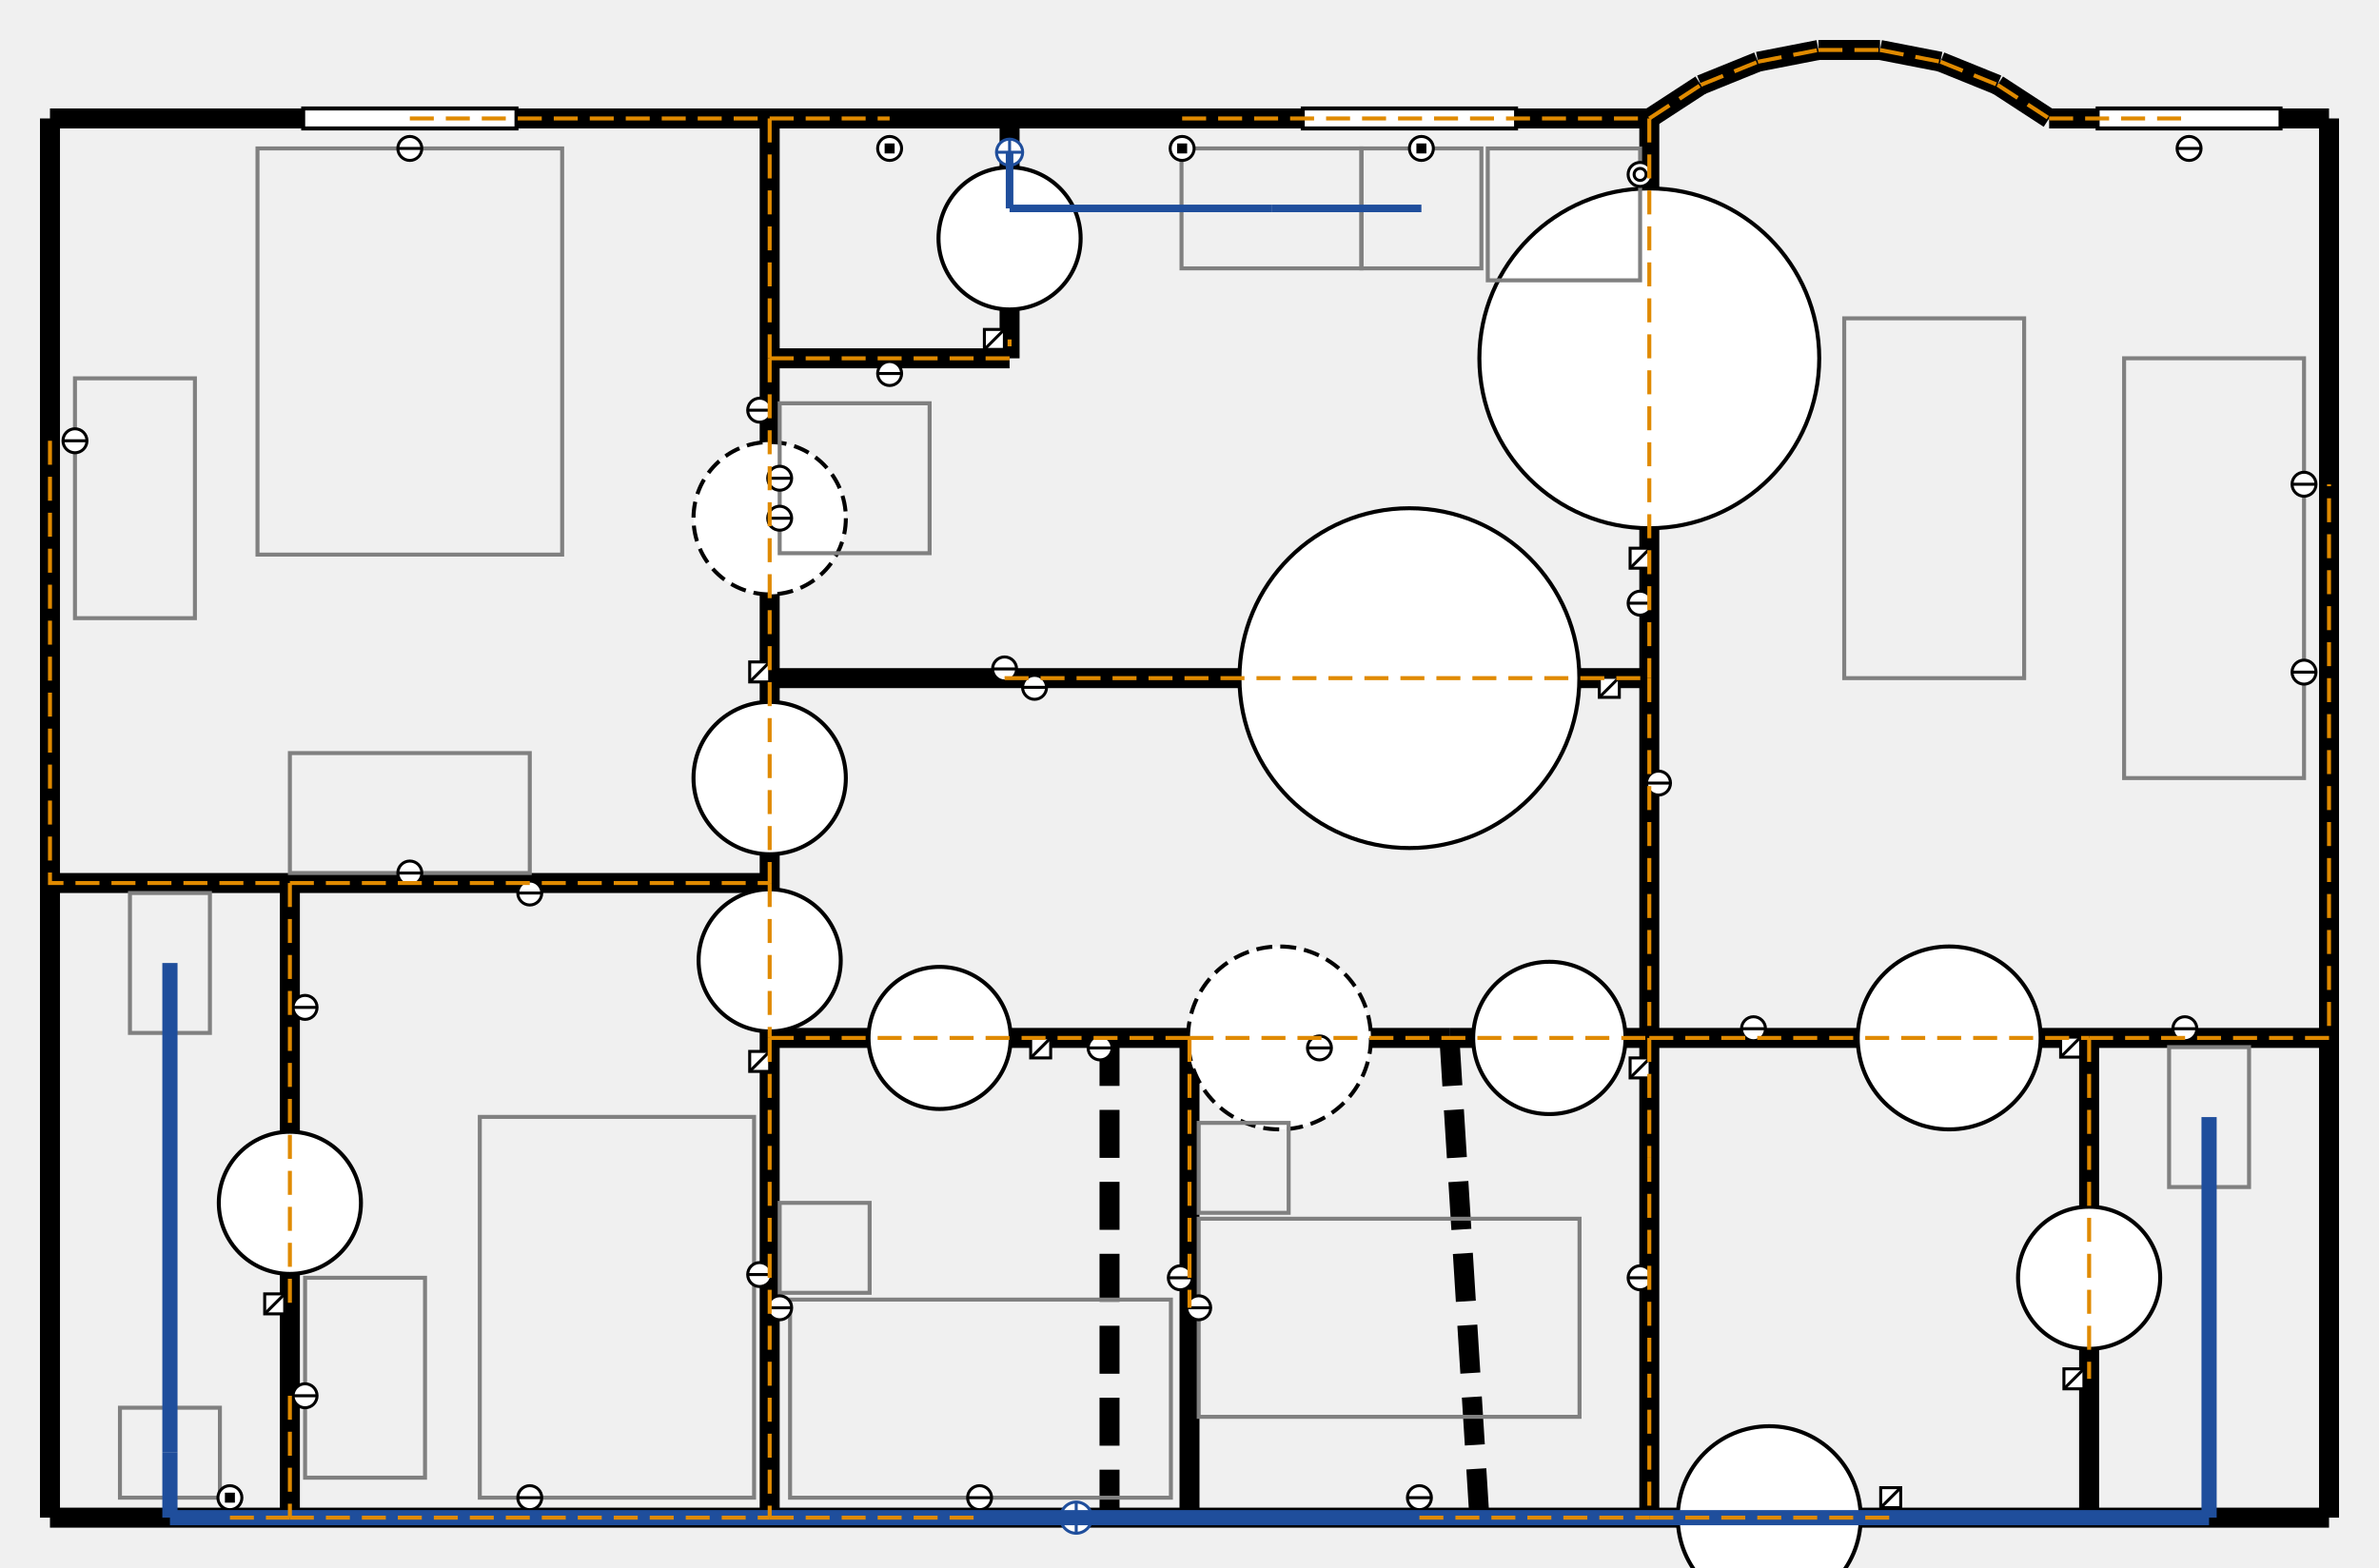
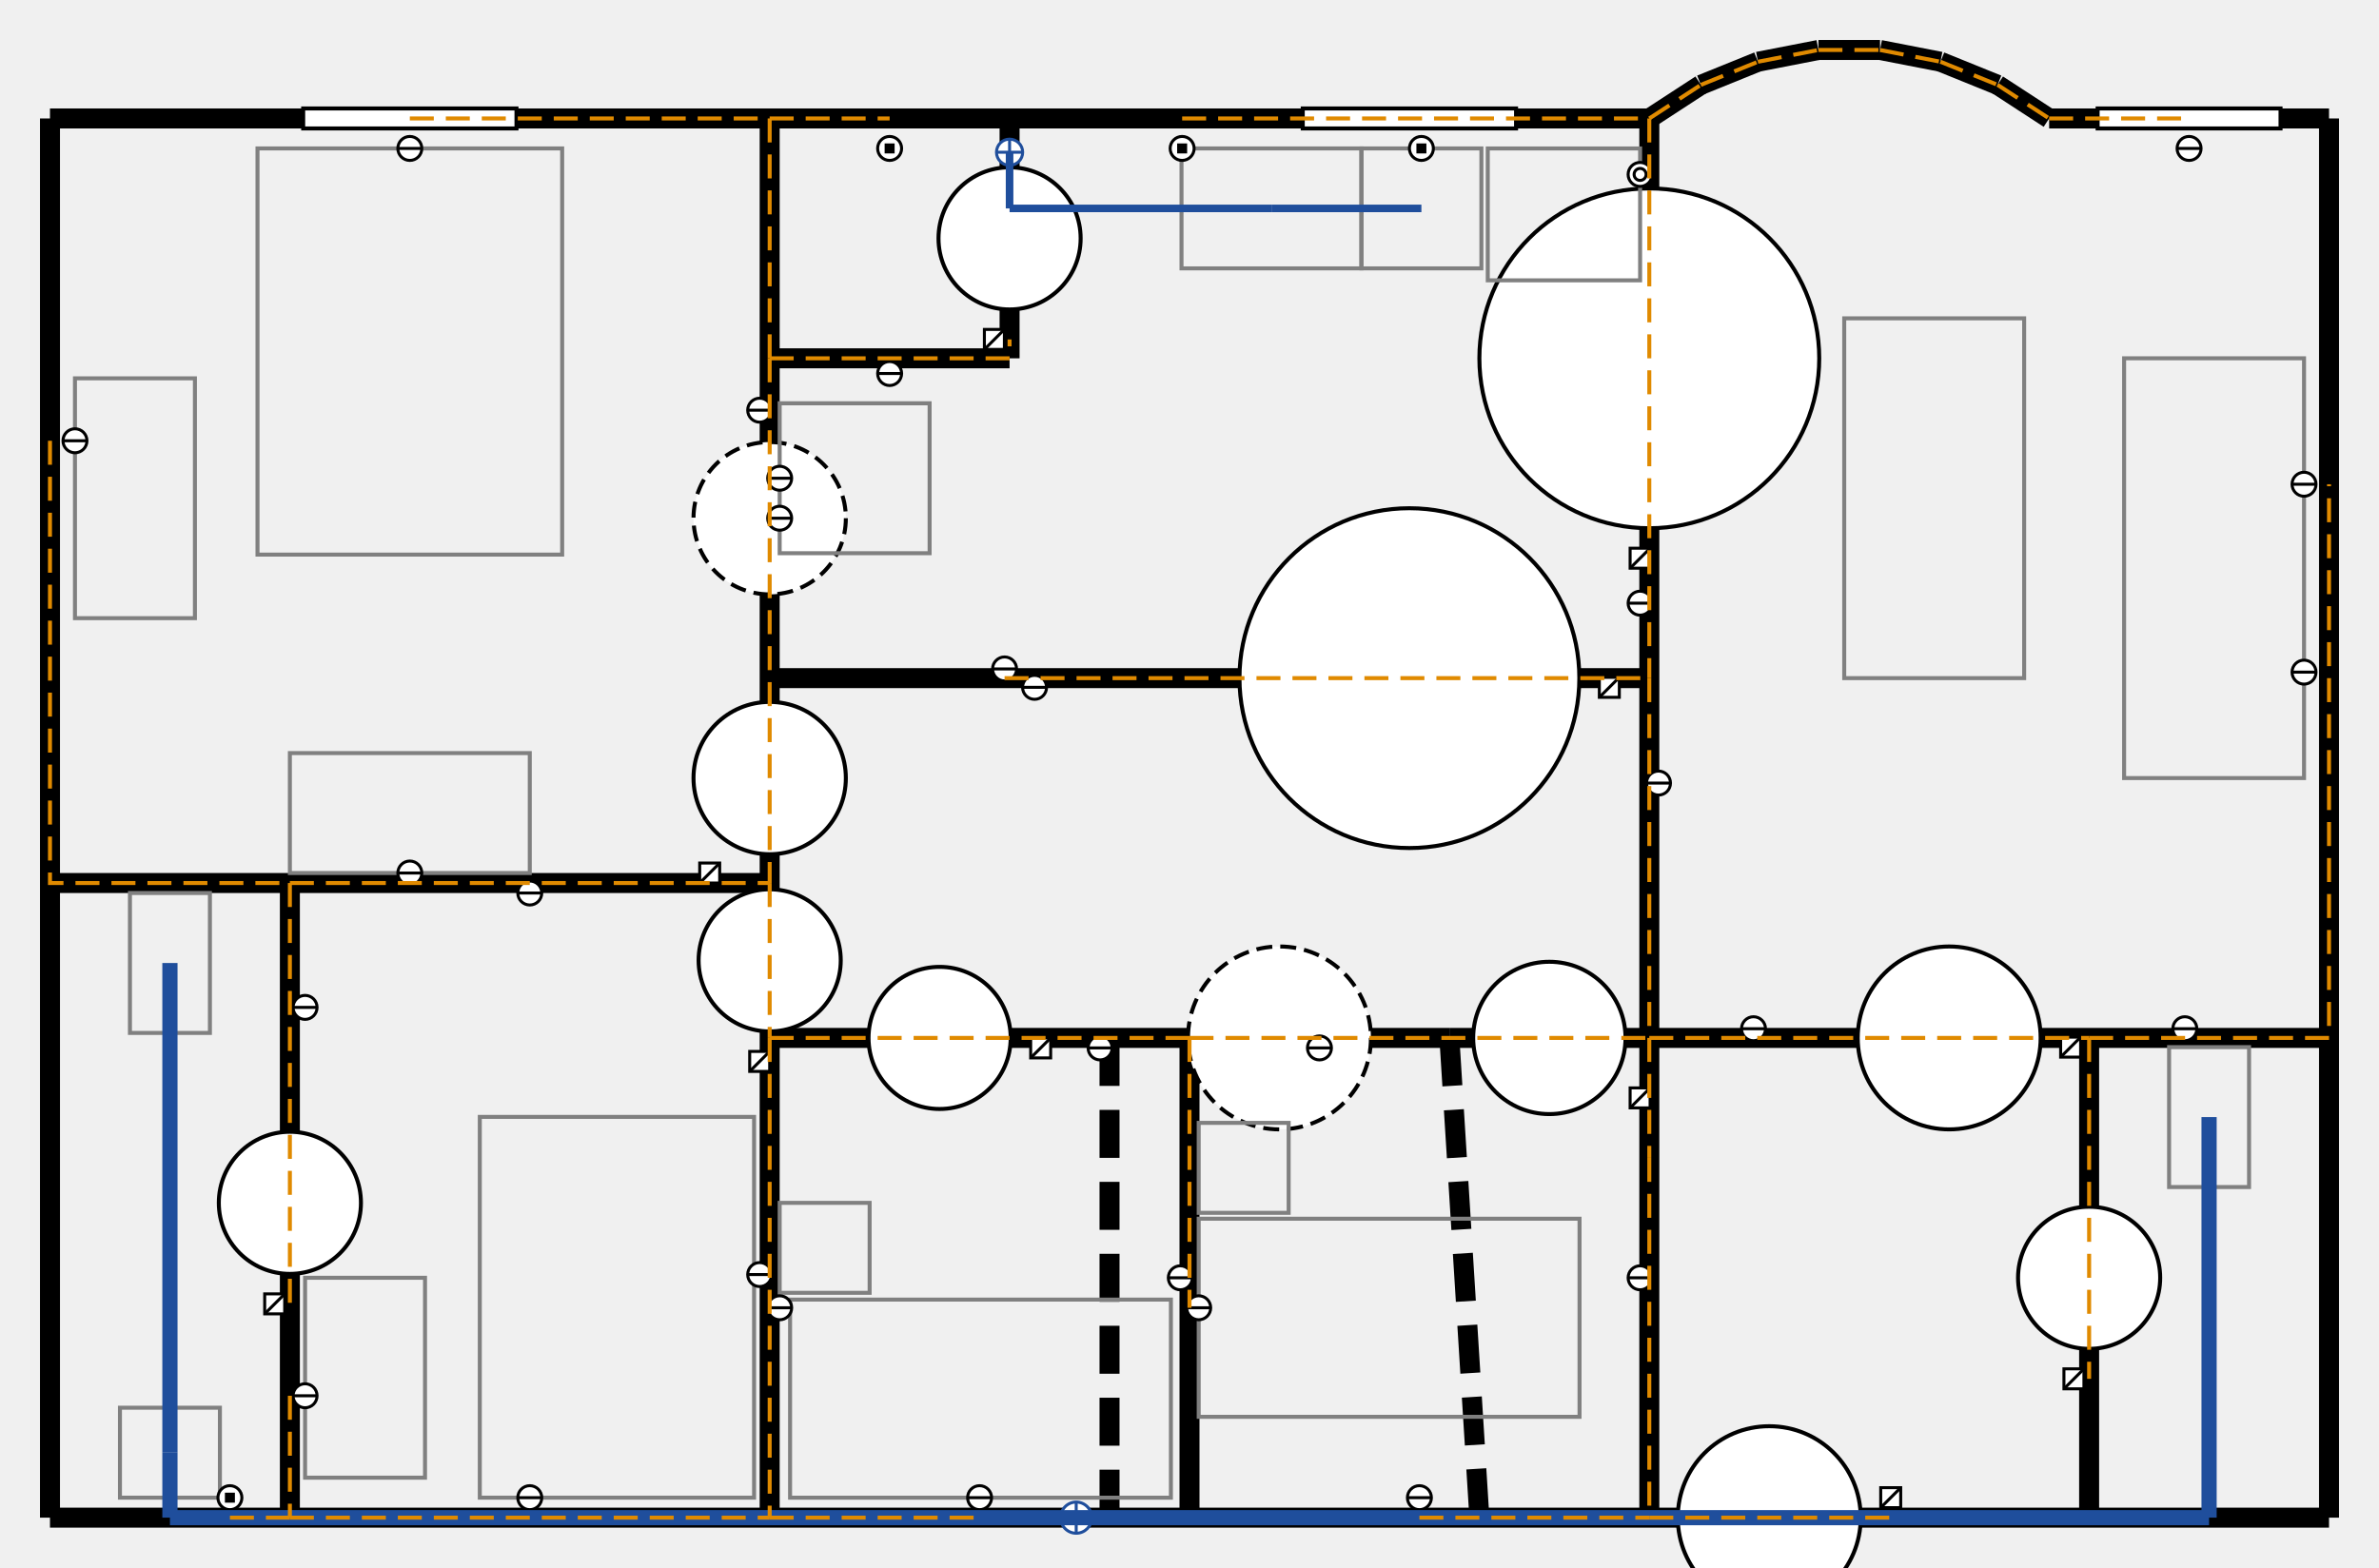
<svg xmlns="http://www.w3.org/2000/svg" viewBox="-250.0 -592.6 11900.0 7842.6">
  <line class="wall standing" data-id="W-001" x1="0.0" y1="0.0" x2="0.0" y2="7000.0" stroke="black" stroke-width="100.0" />
  <line class="wall standing" data-id="W-002" x1="0.0" y1="0.0" x2="8000.0" y2="0.0" stroke="black" stroke-width="100.0" />
  <line class="wall standing" data-id="W-003" x1="0.0" y1="3825.0" x2="3600.0" y2="3825.0" stroke="black" stroke-width="100.0" />
  <line class="wall standing" data-id="W-004" x1="0.0" y1="7000.0" x2="11400.0" y2="7000.0" stroke="black" stroke-width="100.0" />
  <line class="wall standing" data-id="W-005" x1="3600.0" y1="0.0" x2="3600.0" y2="7000.0" stroke="black" stroke-width="100.0" />
  <line class="wall standing" data-id="W-006" x1="3600.0" y1="4600.0" x2="7000.0" y2="4600.0" stroke="black" stroke-width="100.0" />
  <line class="wall demolished" data-id="W-007" x1="5300.0" y1="4600.0" x2="5300.0" y2="7000.0" stroke="black" stroke-width="100.0" stroke-dasharray="240.0 120.0" />
  <line class="wall demolished" data-id="W-008" x1="7000.0" y1="4600.0" x2="7150.0" y2="7000.0" stroke="black" stroke-width="100.0" stroke-dasharray="240.0 120.0" />
  <line class="wall standing" data-id="W-009" x1="8000.0" y1="0.0" x2="8258.1" y2="-168.1" stroke="black" stroke-width="100.0" />
  <line class="wall standing" data-id="W-010" x1="8258.1" y1="-168.1" x2="8543.6" y2="-283.7" stroke="black" stroke-width="100.0" />
  <line class="wall standing" data-id="W-011" x1="8543.6" y1="-283.7" x2="8846.0" y2="-342.6" stroke="black" stroke-width="100.0" />
  <line class="wall standing" data-id="W-012" x1="8846.0" y1="-342.6" x2="9154.0" y2="-342.6" stroke="black" stroke-width="100.0" />
  <line class="wall standing" data-id="W-013" x1="9154.0" y1="-342.6" x2="9456.4" y2="-283.7" stroke="black" stroke-width="100.0" />
  <line class="wall standing" data-id="W-014" x1="9456.4" y1="-283.7" x2="9741.9" y2="-168.1" stroke="black" stroke-width="100.0" />
  <line class="wall standing" data-id="W-015" x1="9741.9" y1="-168.1" x2="10000.0" y2="0.0" stroke="black" stroke-width="100.0" />
  <line class="wall standing" data-id="W-016" x1="10000.0" y1="0.0" x2="11400.0" y2="0.0" stroke="black" stroke-width="100.0" />
  <line class="wall standing" data-id="W-017" x1="11400.0" y1="0.0" x2="11400.0" y2="7000.0" stroke="black" stroke-width="100.0" />
  <line class="wall standing" data-id="W-018" x1="5700.0" y1="4600.0" x2="5700.0" y2="7000.0" stroke="black" stroke-width="100.0" />
  <line class="wall standing" data-id="W-019" x1="8000.0" y1="4600.0" x2="8000.0" y2="7000.0" stroke="black" stroke-width="100.0" />
  <line class="wall standing" data-id="W-020" x1="7000.0" y1="4600.0" x2="8000.0" y2="4600.0" stroke="black" stroke-width="100.0" />
  <line class="wall standing" data-id="W-021" x1="8000.0" y1="4600.0" x2="11400.0" y2="4600.0" stroke="black" stroke-width="100.0" />
  <line class="wall standing" data-id="W-022" x1="8000.0" y1="0.0" x2="8000.0" y2="4600.0" stroke="black" stroke-width="100.0" />
  <line class="wall standing" data-id="W-023" x1="10200.0" y1="4600.0" x2="10200.0" y2="7000.0" stroke="black" stroke-width="100.0" />
  <line class="wall standing" data-id="W-024" x1="3600.0" y1="2800.0" x2="8000.0" y2="2800.0" stroke="black" stroke-width="100.0" />
  <line class="wall standing" data-id="W-025" x1="1200.0" y1="3825.0" x2="1200.0" y2="7000.0" stroke="black" stroke-width="100.0" />
  <line class="wall standing" data-id="W-026" x1="4800.0" y1="0.0" x2="4800.0" y2="1200.0" stroke="black" stroke-width="100.0" />
  <line class="wall standing" data-id="W-027" x1="3600.0" y1="1200.0" x2="4800.0" y2="1200.0" stroke="black" stroke-width="100.0" />
  <circle class="door" data-id="D-001" cx="8600.0" cy="7000.0" r="457.5" fill="white" stroke="black" stroke-width="20.0" />
  <circle class="door demolished" data-id="D-002" cx="3600.0" cy="2000.0" r="381.0" fill="white" stroke="black" stroke-width="20.0" stroke-dasharray="80.0 40.0" />
  <circle class="door" data-id="D-003" cx="3600.0" cy="4212.0" r="355.5" fill="white" stroke="black" stroke-width="20.0" />
  <circle class="door" data-id="D-004" cx="4450.0" cy="4600.0" r="355.5" fill="white" stroke="black" stroke-width="20.0" />
  <circle class="door demolished" data-id="D-005" cx="6150.0" cy="4600.0" r="457.5" fill="white" stroke="black" stroke-width="20.0" stroke-dasharray="80.0 40.0" />
  <circle class="door" data-id="D-006" cx="6800.0" cy="2800.0" r="850.0" fill="white" stroke="black" stroke-width="20.0" />
  <circle class="door" data-id="D-007" cx="9500.0" cy="4600.0" r="457.5" fill="white" stroke="black" stroke-width="20.0" />
  <circle class="door" data-id="D-008" cx="8000.0" cy="1200.0" r="850.0" fill="white" stroke="black" stroke-width="20.0" />
  <circle class="door" data-id="D-009" cx="1200.0" cy="5425.0" r="355.5" fill="white" stroke="black" stroke-width="20.0" />
  <circle class="door" data-id="D-010" cx="10200.0" cy="5800.0" r="355.5" fill="white" stroke="black" stroke-width="20.0" />
  <circle class="door" data-id="D-011" cx="4800.0" cy="600.0" r="355.5" fill="white" stroke="black" stroke-width="20.0" />
  <circle class="door" data-id="D-012" cx="3600.0" cy="3300.0" r="381.0" fill="white" stroke="black" stroke-width="20.0" />
  <circle class="door" data-id="D-013" cx="7500.0" cy="4600.0" r="381.0" fill="white" stroke="black" stroke-width="20.0" />
  <rect class="window" data-id="N-001" x="1266.5" y="-50.0" width="1067.0" height="100.0" fill="white" stroke="black" stroke-width="20.0" />
  <rect class="window" data-id="N-002" x="6266.5" y="-50.0" width="1067.0" height="100.0" fill="white" stroke="black" stroke-width="20.0" />
  <rect class="window" data-id="N-003" x="10242.5" y="-50.0" width="915.0" height="100.0" fill="white" stroke="black" stroke-width="20.0" />
  <rect class="family" data-id="F-001" x="1038.0" y="150.0" width="1524.0" height="2032.0" transform="rotate(0.0 1800.0 1166.0)" fill="none" stroke="grey" stroke-width="20.0" />
  <rect class="family" data-id="F-002" x="1200.0" y="3175.0" width="1200.0" height="600.0" transform="rotate(0.0 1800.0 3475.0)" fill="none" stroke="grey" stroke-width="20.0" />
  <rect class="family" data-id="F-003" x="-175.0" y="1600.0" width="1200.0" height="600.0" transform="rotate(90.0 425.0 1900.0)" fill="none" stroke="grey" stroke-width="20.0" />
  <rect class="family" data-id="F-004" x="2150.0" y="4995.0" width="1372.0" height="1905.0" transform="rotate(0.0 2836.0 5947.5)" fill="none" stroke="grey" stroke-width="20.0" />
  <rect class="family" data-id="F-005" x="1076.0" y="6000.0" width="1000.0" height="600.0" transform="rotate(90.0 1576.0 6300.0)" fill="none" stroke="grey" stroke-width="20.0" />
  <rect class="family" data-id="F-006" x="400.0" y="3875.0" width="400.0" height="700.0" transform="rotate(0.0 600.0 4225.0)" fill="none" stroke="grey" stroke-width="20.0" />
  <rect class="family" data-id="F-007" x="350.0" y="6450.0" width="500.0" height="450.0" transform="rotate(0.0 600.0 6675.0)" fill="none" stroke="grey" stroke-width="20.0" />
  <rect class="family" data-id="F-008" x="4159.0" y="5452.0" width="991.0" height="1905.0" transform="rotate(90.0 4654.5 6404.5)" fill="none" stroke="grey" stroke-width="20.0" />
  <rect class="family" data-id="F-009" x="3650.0" y="5425.0" width="450.0" height="450.0" transform="rotate(90.0 3875.0 5650.0)" fill="none" stroke="grey" stroke-width="20.0" />
  <rect class="family" data-id="F-010" x="6203.0" y="5047.5" width="991.0" height="1905.0" transform="rotate(90.0 6698.5 6000.0)" fill="none" stroke="grey" stroke-width="20.0" />
  <rect class="family" data-id="F-011" x="5746.0" y="5025.0" width="450.0" height="450.0" transform="rotate(90.0 5971.0 5250.0)" fill="none" stroke="grey" stroke-width="20.0" />
  <rect class="family" data-id="F-012" x="10600.0" y="4646.0" width="400.0" height="700.0" transform="rotate(0.0 10800.0 4996.0)" fill="none" stroke="grey" stroke-width="20.0" />
  <rect class="family" data-id="F-014" x="9775.0" y="1800.0" width="2100.0" height="900.0" transform="rotate(90.0 10825.0 2250.0)" fill="none" stroke="grey" stroke-width="20.0" />
  <rect class="family" data-id="F-015" x="8975.0" y="1000.0" width="900.0" height="1800.0" transform="rotate(0.0 9425.0 1900.0)" fill="none" stroke="grey" stroke-width="20.0" />
  <rect class="family" data-id="F-016" x="3650.0" y="1425.0" width="750.0" height="750.0" transform="rotate(90.0 4025.0 1800.0)" fill="none" stroke="grey" stroke-width="20.0" />
  <rect class="family" data-id="F-017" x="5660.0" y="150.0" width="900.0" height="600.0" transform="rotate(0.0 6110.0 450.0)" fill="none" stroke="grey" stroke-width="20.0" />
  <rect class="family" data-id="F-018" x="6560.0" y="150.0" width="600.0" height="600.0" transform="rotate(0.0 6860.0 450.0)" fill="none" stroke="grey" stroke-width="20.0" />
  <rect class="family" data-id="F-019" x="7192.0" y="150.0" width="762.0" height="660.0" transform="rotate(180.0 7573.0 480.0)" fill="none" stroke="grey" stroke-width="20.0" />
  <g class="device receptacle" data-id="E-001">
    <circle cx="125.0" cy="1612.5" r="60.0" fill="white" stroke="black" stroke-width="15.0" />
    <line x1="65.0" y1="1612.5" x2="185.0" y2="1612.5" stroke="black" stroke-width="15.0" />
  </g>
  <g class="device receptacle" data-id="E-002">
    <circle cx="1800.0" cy="150.0" r="60.0" fill="white" stroke="black" stroke-width="15.0" />
    <line x1="1740.0" y1="150.0" x2="1860.0" y2="150.0" stroke="black" stroke-width="15.0" />
  </g>
  <g class="device receptacle" data-id="E-003">
    <circle cx="3550.0" cy="1459.5" r="60.0" fill="white" stroke="black" stroke-width="15.0" />
    <line x1="3490.0" y1="1459.5" x2="3610.0" y2="1459.5" stroke="black" stroke-width="15.0" />
  </g>
  <g class="device receptacle" data-id="E-004">
    <circle cx="1800.0" cy="3775.0" r="60.0" fill="white" stroke="black" stroke-width="15.0" />
    <line x1="1740.0" y1="3775.0" x2="1860.0" y2="3775.0" stroke="black" stroke-width="15.0" />
  </g>
  <g class="device receptacle" data-id="E-005">
    <circle cx="1276.0" cy="4447.2" r="60.0" fill="white" stroke="black" stroke-width="15.0" />
    <line x1="1216.0" y1="4447.2" x2="1336.0" y2="4447.2" stroke="black" stroke-width="15.0" />
  </g>
  <g class="device receptacle" data-id="E-006">
    <circle cx="1276.0" cy="6390.2" r="60.0" fill="white" stroke="black" stroke-width="15.0" />
    <line x1="1216.0" y1="6390.2" x2="1336.0" y2="6390.2" stroke="black" stroke-width="15.0" />
  </g>
  <g class="device receptacle" data-id="E-007">
    <circle cx="2400.0" cy="3875.0" r="60.0" fill="white" stroke="black" stroke-width="15.0" />
    <line x1="2340.0" y1="3875.0" x2="2460.0" y2="3875.0" stroke="black" stroke-width="15.0" />
  </g>
  <g class="device receptacle" data-id="E-008">
    <circle cx="3550.0" cy="5783.8" r="60.0" fill="white" stroke="black" stroke-width="15.0" />
    <line x1="3490.0" y1="5783.8" x2="3610.0" y2="5783.8" stroke="black" stroke-width="15.0" />
  </g>
  <g class="device receptacle" data-id="E-009">
    <circle cx="2400.0" cy="6900.0" r="60.0" fill="white" stroke="black" stroke-width="15.0" />
    <line x1="2340.0" y1="6900.0" x2="2460.0" y2="6900.0" stroke="black" stroke-width="15.0" />
  </g>
  <g class="device receptacle" data-id="E-010">
    <circle cx="3650.0" cy="5950.0" r="60.0" fill="white" stroke="black" stroke-width="15.0" />
    <line x1="3590.0" y1="5950.0" x2="3710.0" y2="5950.0" stroke="black" stroke-width="15.0" />
  </g>
  <g class="device receptacle" data-id="E-011">
    <circle cx="5252.8" cy="4650.0" r="60.0" fill="white" stroke="black" stroke-width="15.0" />
    <line x1="5192.8" y1="4650.0" x2="5312.8" y2="4650.0" stroke="black" stroke-width="15.0" />
  </g>
  <g class="device receptacle" data-id="E-012">
    <circle cx="5654.0" cy="5800.0" r="60.0" fill="white" stroke="black" stroke-width="15.0" />
    <line x1="5594.0" y1="5800.0" x2="5714.0" y2="5800.0" stroke="black" stroke-width="15.0" />
  </g>
  <g class="device receptacle" data-id="E-013">
    <circle cx="4650.0" cy="6900.0" r="60.0" fill="white" stroke="black" stroke-width="15.0" />
    <line x1="4590.0" y1="6900.0" x2="4710.0" y2="6900.0" stroke="black" stroke-width="15.0" />
  </g>
  <g class="device receptacle" data-id="E-014">
    <circle cx="5746.0" cy="5950.0" r="60.0" fill="white" stroke="black" stroke-width="15.0" />
    <line x1="5686.0" y1="5950.0" x2="5806.0" y2="5950.0" stroke="black" stroke-width="15.0" />
  </g>
  <g class="device receptacle" data-id="E-015">
    <circle cx="6350.0" cy="4650.0" r="60.0" fill="white" stroke="black" stroke-width="15.0" />
    <line x1="6290.0" y1="4650.0" x2="6410.0" y2="4650.0" stroke="black" stroke-width="15.0" />
  </g>
  <g class="device receptacle" data-id="E-016">
    <circle cx="7954.0" cy="5800.0" r="60.0" fill="white" stroke="black" stroke-width="15.0" />
    <line x1="7894.0" y1="5800.0" x2="8014.0" y2="5800.0" stroke="black" stroke-width="15.0" />
  </g>
  <g class="device receptacle" data-id="E-017">
    <circle cx="6850.0" cy="6900.0" r="60.0" fill="white" stroke="black" stroke-width="15.0" />
    <line x1="6790.0" y1="6900.0" x2="6910.0" y2="6900.0" stroke="black" stroke-width="15.0" />
  </g>
  <g class="device receptacle" data-id="E-018">
    <circle cx="8046.0" cy="3325.0" r="60.0" fill="white" stroke="black" stroke-width="15.0" />
    <line x1="7986.0" y1="3325.0" x2="8106.0" y2="3325.0" stroke="black" stroke-width="15.0" />
  </g>
  <g class="device receptacle" data-id="E-019">
    <circle cx="10700.0" cy="150.0" r="60.0" fill="white" stroke="black" stroke-width="15.0" />
    <line x1="10640.0" y1="150.0" x2="10760.0" y2="150.0" stroke="black" stroke-width="15.0" />
  </g>
  <g class="device receptacle" data-id="E-020">
    <circle cx="11275.0" cy="1830.0" r="60.0" fill="white" stroke="black" stroke-width="15.0" />
    <line x1="11215.0" y1="1830.0" x2="11335.0" y2="1830.0" stroke="black" stroke-width="15.0" />
  </g>
  <g class="device receptacle" data-id="E-021">
    <circle cx="11275.0" cy="2770.0" r="60.0" fill="white" stroke="black" stroke-width="15.0" />
    <line x1="11215.0" y1="2770.0" x2="11335.0" y2="2770.0" stroke="black" stroke-width="15.0" />
  </g>
  <g class="device receptacle" data-id="E-022">
    <circle cx="8521.2" cy="4554.0" r="60.0" fill="white" stroke="black" stroke-width="15.0" />
    <line x1="8461.2" y1="4554.0" x2="8581.2" y2="4554.0" stroke="black" stroke-width="15.0" />
  </g>
  <g class="device receptacle" data-id="E-023">
    <circle cx="10678.8" cy="4554.0" r="60.0" fill="white" stroke="black" stroke-width="15.0" />
    <line x1="10618.8" y1="4554.0" x2="10738.8" y2="4554.0" stroke="black" stroke-width="15.0" />
  </g>
  <g class="device receptacle" data-id="E-024">
    <circle cx="7954.0" cy="2425.0" r="60.0" fill="white" stroke="black" stroke-width="15.0" />
    <line x1="7894.0" y1="2425.0" x2="8014.0" y2="2425.0" stroke="black" stroke-width="15.0" />
  </g>
  <g class="device receptacle" data-id="E-025">
    <circle cx="4775.0" cy="2754.0" r="60.0" fill="white" stroke="black" stroke-width="15.0" />
    <line x1="4715.0" y1="2754.0" x2="4835.0" y2="2754.0" stroke="black" stroke-width="15.0" />
  </g>
  <g class="device receptacle" data-id="E-026">
    <circle cx="3650.0" cy="2000.0" r="60.0" fill="white" stroke="black" stroke-width="15.0" />
    <line x1="3590.0" y1="2000.0" x2="3710.0" y2="2000.0" stroke="black" stroke-width="15.0" />
  </g>
  <g class="device receptacle" data-id="E-027">
    <circle cx="4200.0" cy="1276.0" r="60.0" fill="white" stroke="black" stroke-width="15.0" />
    <line x1="4140.0" y1="1276.0" x2="4260.0" y2="1276.0" stroke="black" stroke-width="15.0" />
  </g>
  <g class="device receptacle" data-id="E-028">
    <circle cx="4925.0" cy="2846.0" r="60.0" fill="white" stroke="black" stroke-width="15.0" />
    <line x1="4865.0" y1="2846.0" x2="4985.0" y2="2846.0" stroke="black" stroke-width="15.0" />
  </g>
  <g class="device gfci" data-id="E-029">
    <circle cx="4200.0" cy="150.0" r="60.0" fill="white" stroke="black" stroke-width="15.0" />
    <rect x="4175.0" y="125.0" width="50.0" height="50.0" fill="black" />
  </g>
  <g class="device gfci" data-id="E-030">
    <circle cx="5663.2" cy="150.0" r="60.0" fill="white" stroke="black" stroke-width="15.0" />
    <rect x="5638.2" y="125.0" width="50.0" height="50.0" fill="black" />
  </g>
  <g class="device gfci" data-id="E-031">
    <circle cx="900.0" cy="6900.0" r="60.0" fill="white" stroke="black" stroke-width="15.0" />
    <rect x="875.0" y="6875.0" width="50.0" height="50.0" fill="black" />
  </g>
  <g class="device receptacle" data-id="E-032">
    <circle cx="3650.0" cy="1800.0" r="60.0" fill="white" stroke="black" stroke-width="15.0" />
    <line x1="3590.0" y1="1800.0" x2="3710.0" y2="1800.0" stroke="black" stroke-width="15.0" />
  </g>
  <g class="device gfci" data-id="E-033">
    <circle cx="6860.0" cy="150.0" r="60.0" fill="white" stroke="black" stroke-width="15.0" />
    <rect x="6835.0" y="125.0" width="50.0" height="50.0" fill="black" />
  </g>
  <g class="device receptacle_240" data-id="E-034">
    <circle cx="7954.0" cy="280.0" r="60.0" fill="white" stroke="black" stroke-width="15.0" />
    <circle cx="7954.0" cy="280.0" r="30.0" fill="none" stroke="black" stroke-width="15.0" />
  </g>
  <g class="device switch" data-id="E-035">
    <rect x="9157.5" y="6850.0" width="100.0" height="100.0" fill="white" stroke="black" stroke-width="15.0" />
    <line x1="9157.5" y1="6950.0" x2="9257.5" y2="6850.0" stroke="black" stroke-width="15.0" />
  </g>
  <g class="device switch" data-id="E-036">
    <rect x="3500.0" y="4667.5" width="100.0" height="100.0" fill="white" stroke="black" stroke-width="15.0" />
    <line x1="3500.0" y1="4767.5" x2="3600.0" y2="4667.5" stroke="black" stroke-width="15.0" />
  </g>
  <g class="device switch" data-id="E-037">
    <rect x="4905.5" y="4600.0" width="100.0" height="100.0" fill="white" stroke="black" stroke-width="15.0" />
    <line x1="4905.5" y1="4700.0" x2="5005.5" y2="4600.0" stroke="black" stroke-width="15.0" />
  </g>
  <g class="device switch" data-id="E-038">
    <rect x="7750.0" y="2796.0" width="100.0" height="100.0" fill="white" stroke="black" stroke-width="15.0" />
    <line x1="7750.0" y1="2896.0" x2="7850.0" y2="2796.0" stroke="black" stroke-width="15.0" />
  </g>
  <g class="device switch" data-id="E-039">
    <rect x="10057.5" y="4596.0" width="100.0" height="100.0" fill="white" stroke="black" stroke-width="15.0" />
    <line x1="10057.5" y1="4696.0" x2="10157.5" y2="4596.0" stroke="black" stroke-width="15.0" />
  </g>
  <g class="device switch" data-id="E-040">
    <rect x="7904.0" y="2150.0" width="100.0" height="100.0" fill="white" stroke="black" stroke-width="15.0" />
    <line x1="7904.0" y1="2250.0" x2="8004.0" y2="2150.0" stroke="black" stroke-width="15.0" />
  </g>
  <g class="device switch" data-id="E-041">
    <rect x="1074.0" y="5880.5" width="100.0" height="100.0" fill="white" stroke="black" stroke-width="15.0" />
    <line x1="1074.0" y1="5980.5" x2="1174.0" y2="5880.5" stroke="black" stroke-width="15.0" />
  </g>
  <g class="device switch" data-id="E-042">
    <rect x="10074.0" y="6255.5" width="100.0" height="100.0" fill="white" stroke="black" stroke-width="15.0" />
    <line x1="10074.0" y1="6355.5" x2="10174.0" y2="6255.5" stroke="black" stroke-width="15.0" />
  </g>
  <g class="device switch" data-id="E-043">
    <rect x="4674.0" y="1055.5" width="100.0" height="100.0" fill="white" stroke="black" stroke-width="15.0" />
    <line x1="4674.0" y1="1155.5" x2="4774.0" y2="1055.5" stroke="black" stroke-width="15.0" />
  </g>
  <g class="device switch" data-id="E-044">
-     <rect x="3500.0" y="2719.0" width="100.0" height="100.0" fill="white" stroke="black" stroke-width="15.0" />
-     <line x1="3500.0" y1="2819.0" x2="3600.0" y2="2719.0" stroke="black" stroke-width="15.0" />
+     <rect x="3250.0" y="3725.0" width="100.0" height="100.0" fill="white" stroke="black" stroke-width="15.0" />
+     <line x1="3250.0" y1="3825.0" x2="3350.0" y2="3725.0" stroke="black" stroke-width="15.0" />
  </g>
  <g class="device switch" data-id="E-045">
-     <rect x="7904.0" y="4700.0" width="100.0" height="100.0" fill="white" stroke="black" stroke-width="15.0" />
-     <line x1="7904.0" y1="4800.0" x2="8004.0" y2="4700.0" stroke="black" stroke-width="15.0" />
+     <rect x="7904.0" y="4850.0" width="100.0" height="100.0" fill="white" stroke="black" stroke-width="15.0" />
+     <line x1="7904.0" y1="4950.0" x2="8004.0" y2="4850.0" stroke="black" stroke-width="15.0" />
  </g>
  <g class="stack sanitary" data-id="P-001">
    <circle cx="5133.3" cy="7000.0" r="78.0" fill="white" stroke="#1f4e9c" stroke-width="15.0" />
    <line x1="5055.3" y1="7000.0" x2="5211.3" y2="7000.0" stroke="#1f4e9c" stroke-width="15.0" />
    <line x1="5133.3" y1="6922.0" x2="5133.3" y2="7078.0" stroke="#1f4e9c" stroke-width="15.0" />
  </g>
  <g class="stack sanitary" data-id="P-002">
    <circle cx="4800.0" cy="169.0" r="65.5" fill="white" stroke="#1f4e9c" stroke-width="15.0" />
    <line x1="4734.5" y1="169.0" x2="4865.5" y2="169.0" stroke="#1f4e9c" stroke-width="15.0" />
    <line x1="4800.0" y1="103.5" x2="4800.0" y2="234.5" stroke="#1f4e9c" stroke-width="15.0" />
  </g>
  <polyline class="pipe sanitary" data-id="P-003" points="600.0,4225.0 600.0,6675.0" fill="none" stroke="#1f4e9c" stroke-width="76.0" stroke-linejoin="round" />
  <polyline class="pipe sanitary" data-id="P-004" points="600.0,6675.0 600.0,7000.0" fill="none" stroke="#1f4e9c" stroke-width="76.0" stroke-linejoin="round" />
  <polyline class="pipe sanitary" data-id="P-005" points="600.0,7000.0 5133.3,7000.0" fill="none" stroke="#1f4e9c" stroke-width="76.0" stroke-linejoin="round" />
  <polyline class="pipe sanitary" data-id="P-006" points="10800.0,4996.0 10800.0,7000.0" fill="none" stroke="#1f4e9c" stroke-width="76.0" stroke-linejoin="round" />
  <polyline class="pipe sanitary" data-id="P-007" points="10800.0,7000.0 5133.3,7000.0" fill="none" stroke="#1f4e9c" stroke-width="76.0" stroke-linejoin="round" />
  <polyline class="pipe sanitary" data-id="P-008" points="6110.0,450.0 4800.0,450.0" fill="none" stroke="#1f4e9c" stroke-width="38.0" stroke-linejoin="round" />
  <polyline class="pipe sanitary" data-id="P-009" points="4800.0,450.0 4800.0,169.0" fill="none" stroke="#1f4e9c" stroke-width="38.0" stroke-linejoin="round" />
  <polyline class="pipe sanitary" data-id="P-010" points="6860.0,450.0 6110.0,450.0" fill="none" stroke="#1f4e9c" stroke-width="38.0" stroke-linejoin="round" />
  <polyline class="conduit" data-id="Q-001" points="0.0,1612.5 0.0,1612.5" fill="none" stroke="#e08a00" stroke-width="20.0" stroke-dasharray="120.0 60.0" />
  <polyline class="conduit" data-id="Q-002" points="1800.0,0.0 1800.0,0.0" fill="none" stroke="#e08a00" stroke-width="20.0" stroke-dasharray="120.0 60.0" />
  <polyline class="conduit" data-id="Q-003" points="3600.0,1459.5 3600.0,1459.5" fill="none" stroke="#e08a00" stroke-width="20.0" stroke-dasharray="120.0 60.0" />
  <polyline class="conduit" data-id="Q-004" points="1800.0,3825.0 1800.0,3825.0" fill="none" stroke="#e08a00" stroke-width="20.0" stroke-dasharray="120.0 60.0" />
  <polyline class="conduit" data-id="Q-005" points="1200.0,4447.2 1200.0,4447.2" fill="none" stroke="#e08a00" stroke-width="20.0" stroke-dasharray="120.0 60.0" />
  <polyline class="conduit" data-id="Q-006" points="1200.0,6390.2 1200.0,6390.2" fill="none" stroke="#e08a00" stroke-width="20.0" stroke-dasharray="120.0 60.0" />
  <polyline class="conduit" data-id="Q-007" points="2400.0,3825.0 2400.0,3825.0" fill="none" stroke="#e08a00" stroke-width="20.0" stroke-dasharray="120.0 60.0" />
  <polyline class="conduit" data-id="Q-008" points="3600.0,5783.8 3600.0,5783.8" fill="none" stroke="#e08a00" stroke-width="20.0" stroke-dasharray="120.0 60.0" />
  <polyline class="conduit" data-id="Q-009" points="2400.0,7000.0 2400.0,7000.0" fill="none" stroke="#e08a00" stroke-width="20.0" stroke-dasharray="120.0 60.0" />
  <polyline class="conduit" data-id="Q-010" points="3600.0,5950.0 3600.0,5950.0" fill="none" stroke="#e08a00" stroke-width="20.0" stroke-dasharray="120.0 60.0" />
  <polyline class="conduit" data-id="Q-011" points="5252.8,4600.0 5252.8,4600.0" fill="none" stroke="#e08a00" stroke-width="20.0" stroke-dasharray="120.0 60.0" />
  <polyline class="conduit" data-id="Q-012" points="5700.0,5800.0 5700.0,5800.0" fill="none" stroke="#e08a00" stroke-width="20.0" stroke-dasharray="120.0 60.0" />
  <polyline class="conduit" data-id="Q-013" points="4650.0,7000.0 4650.0,7000.0" fill="none" stroke="#e08a00" stroke-width="20.0" stroke-dasharray="120.0 60.0" />
  <polyline class="conduit" data-id="Q-014" points="5700.0,5950.0 5700.0,5950.0" fill="none" stroke="#e08a00" stroke-width="20.0" stroke-dasharray="120.0 60.0" />
  <polyline class="conduit" data-id="Q-015" points="6350.0,4600.0 6350.0,4600.0" fill="none" stroke="#e08a00" stroke-width="20.0" stroke-dasharray="120.0 60.0" />
  <polyline class="conduit" data-id="Q-016" points="8000.0,5800.0 8000.0,5800.0" fill="none" stroke="#e08a00" stroke-width="20.0" stroke-dasharray="120.0 60.0" />
  <polyline class="conduit" data-id="Q-017" points="6850.0,7000.0 6850.0,7000.0" fill="none" stroke="#e08a00" stroke-width="20.0" stroke-dasharray="120.0 60.0" />
  <polyline class="conduit" data-id="Q-018" points="8000.0,3325.0 8000.0,3325.0" fill="none" stroke="#e08a00" stroke-width="20.0" stroke-dasharray="120.0 60.0" />
  <polyline class="conduit" data-id="Q-019" points="10700.0,0.0 10700.0,0.0" fill="none" stroke="#e08a00" stroke-width="20.0" stroke-dasharray="120.0 60.0" />
  <polyline class="conduit" data-id="Q-020" points="11400.0,1830.0 11400.0,1830.0" fill="none" stroke="#e08a00" stroke-width="20.0" stroke-dasharray="120.0 60.0" />
  <polyline class="conduit" data-id="Q-021" points="11400.0,2770.0 11400.0,2770.0" fill="none" stroke="#e08a00" stroke-width="20.0" stroke-dasharray="120.0 60.0" />
  <polyline class="conduit" data-id="Q-022" points="8521.2,4600.0 8521.2,4600.0" fill="none" stroke="#e08a00" stroke-width="20.0" stroke-dasharray="120.0 60.0" />
  <polyline class="conduit" data-id="Q-023" points="10678.8,4600.0 10678.8,4600.0" fill="none" stroke="#e08a00" stroke-width="20.0" stroke-dasharray="120.0 60.0" />
  <polyline class="conduit" data-id="Q-024" points="8000.0,2425.0 8000.0,2425.0" fill="none" stroke="#e08a00" stroke-width="20.0" stroke-dasharray="120.0 60.0" />
  <polyline class="conduit" data-id="Q-025" points="4775.0,2800.0 4775.0,2800.0" fill="none" stroke="#e08a00" stroke-width="20.0" stroke-dasharray="120.0 60.0" />
  <polyline class="conduit" data-id="Q-026" points="3600.0,2000.0 3600.0,2000.0" fill="none" stroke="#e08a00" stroke-width="20.0" stroke-dasharray="120.0 60.0" />
  <polyline class="conduit" data-id="Q-027" points="4200.0,1200.0 4200.0,1200.0" fill="none" stroke="#e08a00" stroke-width="20.0" stroke-dasharray="120.0 60.0" />
  <polyline class="conduit" data-id="Q-028" points="4925.0,2800.0 4925.0,2800.0" fill="none" stroke="#e08a00" stroke-width="20.0" stroke-dasharray="120.0 60.0" />
  <polyline class="conduit" data-id="Q-029" points="4200.0,0.0 4200.0,0.0" fill="none" stroke="#e08a00" stroke-width="20.0" stroke-dasharray="120.0 60.0" />
  <polyline class="conduit" data-id="Q-030" points="5663.2,0.0 5663.2,0.0" fill="none" stroke="#e08a00" stroke-width="20.0" stroke-dasharray="120.0 60.0" />
  <polyline class="conduit" data-id="Q-031" points="900.0,7000.0 900.0,7000.0" fill="none" stroke="#e08a00" stroke-width="20.0" stroke-dasharray="120.0 60.0" />
  <polyline class="conduit" data-id="Q-032" points="3600.0,1800.0 3600.0,1800.0" fill="none" stroke="#e08a00" stroke-width="20.0" stroke-dasharray="120.0 60.0" />
  <polyline class="conduit" data-id="Q-033" points="6860.0,0.0 6860.0,0.0" fill="none" stroke="#e08a00" stroke-width="20.0" stroke-dasharray="120.0 60.0" />
  <polyline class="conduit" data-id="Q-034" points="8000.0,280.0 8000.0,280.0" fill="none" stroke="#e08a00" stroke-width="20.0" stroke-dasharray="120.0 60.0" />
  <polyline class="conduit" data-id="Q-035" points="9207.5,7000.0 9207.5,7000.0" fill="none" stroke="#e08a00" stroke-width="20.0" stroke-dasharray="120.0 60.0" />
  <polyline class="conduit" data-id="Q-036" points="3600.0,4717.5 3600.0,4717.5" fill="none" stroke="#e08a00" stroke-width="20.0" stroke-dasharray="120.0 60.0" />
  <polyline class="conduit" data-id="Q-037" points="4955.5,4600.0 4955.5,4600.0" fill="none" stroke="#e08a00" stroke-width="20.0" stroke-dasharray="120.0 60.0" />
  <polyline class="conduit" data-id="Q-038" points="7800.0,2800.0 7800.0,2800.0" fill="none" stroke="#e08a00" stroke-width="20.0" stroke-dasharray="120.0 60.0" />
  <polyline class="conduit" data-id="Q-039" points="10107.5,4600.0 10107.5,4600.0" fill="none" stroke="#e08a00" stroke-width="20.0" stroke-dasharray="120.0 60.0" />
  <polyline class="conduit" data-id="Q-040" points="8000.0,2200.0 8000.0,2200.0" fill="none" stroke="#e08a00" stroke-width="20.0" stroke-dasharray="120.0 60.0" />
  <polyline class="conduit" data-id="Q-041" points="1200.0,5930.5 1200.0,5930.5" fill="none" stroke="#e08a00" stroke-width="20.0" stroke-dasharray="120.0 60.0" />
  <polyline class="conduit" data-id="Q-042" points="10200.0,6305.5 10200.0,6305.5" fill="none" stroke="#e08a00" stroke-width="20.0" stroke-dasharray="120.0 60.0" />
  <polyline class="conduit" data-id="Q-043" points="4800.0,1105.5 4800.0,1105.5" fill="none" stroke="#e08a00" stroke-width="20.0" stroke-dasharray="120.0 60.0" />
-   <polyline class="conduit" data-id="Q-044" points="3600.0,2769.0 3600.0,2769.0" fill="none" stroke="#e08a00" stroke-width="20.0" stroke-dasharray="120.0 60.0" />
-   <polyline class="conduit" data-id="Q-045" points="8000.0,4750.0 8000.0,4750.0" fill="none" stroke="#e08a00" stroke-width="20.0" stroke-dasharray="120.0 60.0" />
+   <polyline class="conduit" data-id="Q-044" points="3300.0,3825.0 3300.0,3825.0" fill="none" stroke="#e08a00" stroke-width="20.0" stroke-dasharray="120.0 60.0" />
+   <polyline class="conduit" data-id="Q-045" points="8000.0,4900.0 8000.0,4900.0" fill="none" stroke="#e08a00" stroke-width="20.0" stroke-dasharray="120.0 60.0" />
  <polyline class="conduit" data-id="Q-046" points="0.0,1612.5 0.0,3825.0 1200.0,3825.0" fill="none" stroke="#e08a00" stroke-width="20.0" stroke-dasharray="120.0 60.0" />
  <polyline class="conduit" data-id="Q-047" points="900.0,7000.0 1200.0,7000.0" fill="none" stroke="#e08a00" stroke-width="20.0" stroke-dasharray="120.0 60.0" />
  <polyline class="conduit" data-id="Q-048" points="1200.0,3825.0 1200.0,5930.5" fill="none" stroke="#e08a00" stroke-width="20.0" stroke-dasharray="120.0 60.0" />
  <polyline class="conduit" data-id="Q-049" points="1200.0,3825.0 3600.0,3825.0" fill="none" stroke="#e08a00" stroke-width="20.0" stroke-dasharray="120.0 60.0" />
  <polyline class="conduit" data-id="Q-050" points="1200.0,6390.2 1200.0,7000.0" fill="none" stroke="#e08a00" stroke-width="20.0" stroke-dasharray="120.0 60.0" />
  <polyline class="conduit" data-id="Q-051" points="1200.0,7000.0 3600.0,7000.0" fill="none" stroke="#e08a00" stroke-width="20.0" stroke-dasharray="120.0 60.0" />
  <polyline class="conduit" data-id="Q-052" points="1800.0,0.0 3600.0,0.0" fill="none" stroke="#e08a00" stroke-width="20.0" stroke-dasharray="120.0 60.0" />
  <polyline class="conduit" data-id="Q-053" points="3600.0,0.0 3600.0,1200.0" fill="none" stroke="#e08a00" stroke-width="20.0" stroke-dasharray="120.0 60.0" />
  <polyline class="conduit" data-id="Q-054" points="3600.0,0.0 4200.0,0.0" fill="none" stroke="#e08a00" stroke-width="20.0" stroke-dasharray="120.0 60.0" />
  <polyline class="conduit" data-id="Q-055" points="3600.0,1200.0 3600.0,3825.0" fill="none" stroke="#e08a00" stroke-width="20.0" stroke-dasharray="120.0 60.0" />
  <polyline class="conduit" data-id="Q-056" points="3600.0,1200.0 4800.0,1200.0 4800.0,1105.5" fill="none" stroke="#e08a00" stroke-width="20.0" stroke-dasharray="120.0 60.0" />
  <polyline class="conduit" data-id="Q-057" points="3600.0,3825.0 3600.0,4600.0" fill="none" stroke="#e08a00" stroke-width="20.0" stroke-dasharray="120.0 60.0" />
  <polyline class="conduit" data-id="Q-058" points="3600.0,4600.0 3600.0,7000.0" fill="none" stroke="#e08a00" stroke-width="20.0" stroke-dasharray="120.0 60.0" />
  <polyline class="conduit" data-id="Q-059" points="3600.0,4600.0 5700.0,4600.0" fill="none" stroke="#e08a00" stroke-width="20.0" stroke-dasharray="120.0 60.0" />
  <polyline class="conduit" data-id="Q-060" points="3600.0,7000.0 4650.0,7000.0" fill="none" stroke="#e08a00" stroke-width="20.0" stroke-dasharray="120.0 60.0" />
  <polyline class="conduit" data-id="Q-061" points="4775.0,2800.0 8000.0,2800.0" fill="none" stroke="#e08a00" stroke-width="20.0" stroke-dasharray="120.0 60.0" />
  <polyline class="conduit" data-id="Q-062" points="5663.2,0.0 8000.0,0.0" fill="none" stroke="#e08a00" stroke-width="20.0" stroke-dasharray="120.0 60.0" />
  <polyline class="conduit" data-id="Q-063" points="5700.0,4600.0 5700.0,5950.0" fill="none" stroke="#e08a00" stroke-width="20.0" stroke-dasharray="120.0 60.0" />
  <polyline class="conduit" data-id="Q-064" points="5700.0,4600.0 8000.0,4600.0" fill="none" stroke="#e08a00" stroke-width="20.0" stroke-dasharray="120.0 60.0" />
  <polyline class="conduit" data-id="Q-065" points="6850.0,7000.0 8000.0,7000.0" fill="none" stroke="#e08a00" stroke-width="20.0" stroke-dasharray="120.0 60.0" />
  <polyline class="conduit" data-id="Q-066" points="8000.0,0.0 8000.0,2800.0" fill="none" stroke="#e08a00" stroke-width="20.0" stroke-dasharray="120.0 60.0" />
  <polyline class="conduit" data-id="Q-067" points="8000.0,0.0 8258.1,-168.1" fill="none" stroke="#e08a00" stroke-width="20.0" stroke-dasharray="120.0 60.0" />
  <polyline class="conduit" data-id="Q-068" points="8258.1,-168.1 8543.6,-283.7" fill="none" stroke="#e08a00" stroke-width="20.0" stroke-dasharray="120.0 60.0" />
  <polyline class="conduit" data-id="Q-069" points="8543.6,-283.7 8846.0,-342.6" fill="none" stroke="#e08a00" stroke-width="20.0" stroke-dasharray="120.0 60.0" />
  <polyline class="conduit" data-id="Q-070" points="8846.0,-342.6 9154.0,-342.6" fill="none" stroke="#e08a00" stroke-width="20.0" stroke-dasharray="120.0 60.0" />
  <polyline class="conduit" data-id="Q-071" points="9154.0,-342.6 9456.4,-283.7" fill="none" stroke="#e08a00" stroke-width="20.0" stroke-dasharray="120.0 60.0" />
  <polyline class="conduit" data-id="Q-072" points="9456.4,-283.7 9741.9,-168.1" fill="none" stroke="#e08a00" stroke-width="20.0" stroke-dasharray="120.0 60.0" />
  <polyline class="conduit" data-id="Q-073" points="9741.9,-168.1 10000.0,0.0" fill="none" stroke="#e08a00" stroke-width="20.0" stroke-dasharray="120.0 60.0" />
  <polyline class="conduit" data-id="Q-074" points="10000.0,0.0 10700.0,0.0" fill="none" stroke="#e08a00" stroke-width="20.0" stroke-dasharray="120.0 60.0" />
  <polyline class="conduit" data-id="Q-075" points="8000.0,2800.0 8000.0,4600.0" fill="none" stroke="#e08a00" stroke-width="20.0" stroke-dasharray="120.0 60.0" />
  <polyline class="conduit" data-id="Q-076" points="8000.0,4600.0 8000.0,5200.0" fill="none" stroke="#e08a00" stroke-width="20.0" stroke-dasharray="120.0 60.0" />
  <polyline class="conduit" data-id="Q-077" points="8000.0,4600.0 10200.0,4600.0" fill="none" stroke="#e08a00" stroke-width="20.0" stroke-dasharray="120.0 60.0" />
  <polyline class="conduit" data-id="Q-078" points="8000.0,5200.0 8000.0,7000.0" fill="none" stroke="#e08a00" stroke-width="20.0" stroke-dasharray="120.0 60.0" />
  <polyline class="conduit" data-id="Q-079" points="8000.0,7000.0 9207.5,7000.0" fill="none" stroke="#e08a00" stroke-width="20.0" stroke-dasharray="120.0 60.0" />
  <polyline class="conduit" data-id="Q-080" points="10200.0,4600.0 10200.0,6305.5" fill="none" stroke="#e08a00" stroke-width="20.0" stroke-dasharray="120.0 60.0" />
  <polyline class="conduit" data-id="Q-081" points="10200.0,4600.0 11400.0,4600.0 11400.0,1830.0" fill="none" stroke="#e08a00" stroke-width="20.0" stroke-dasharray="120.0 60.0" />
</svg>
